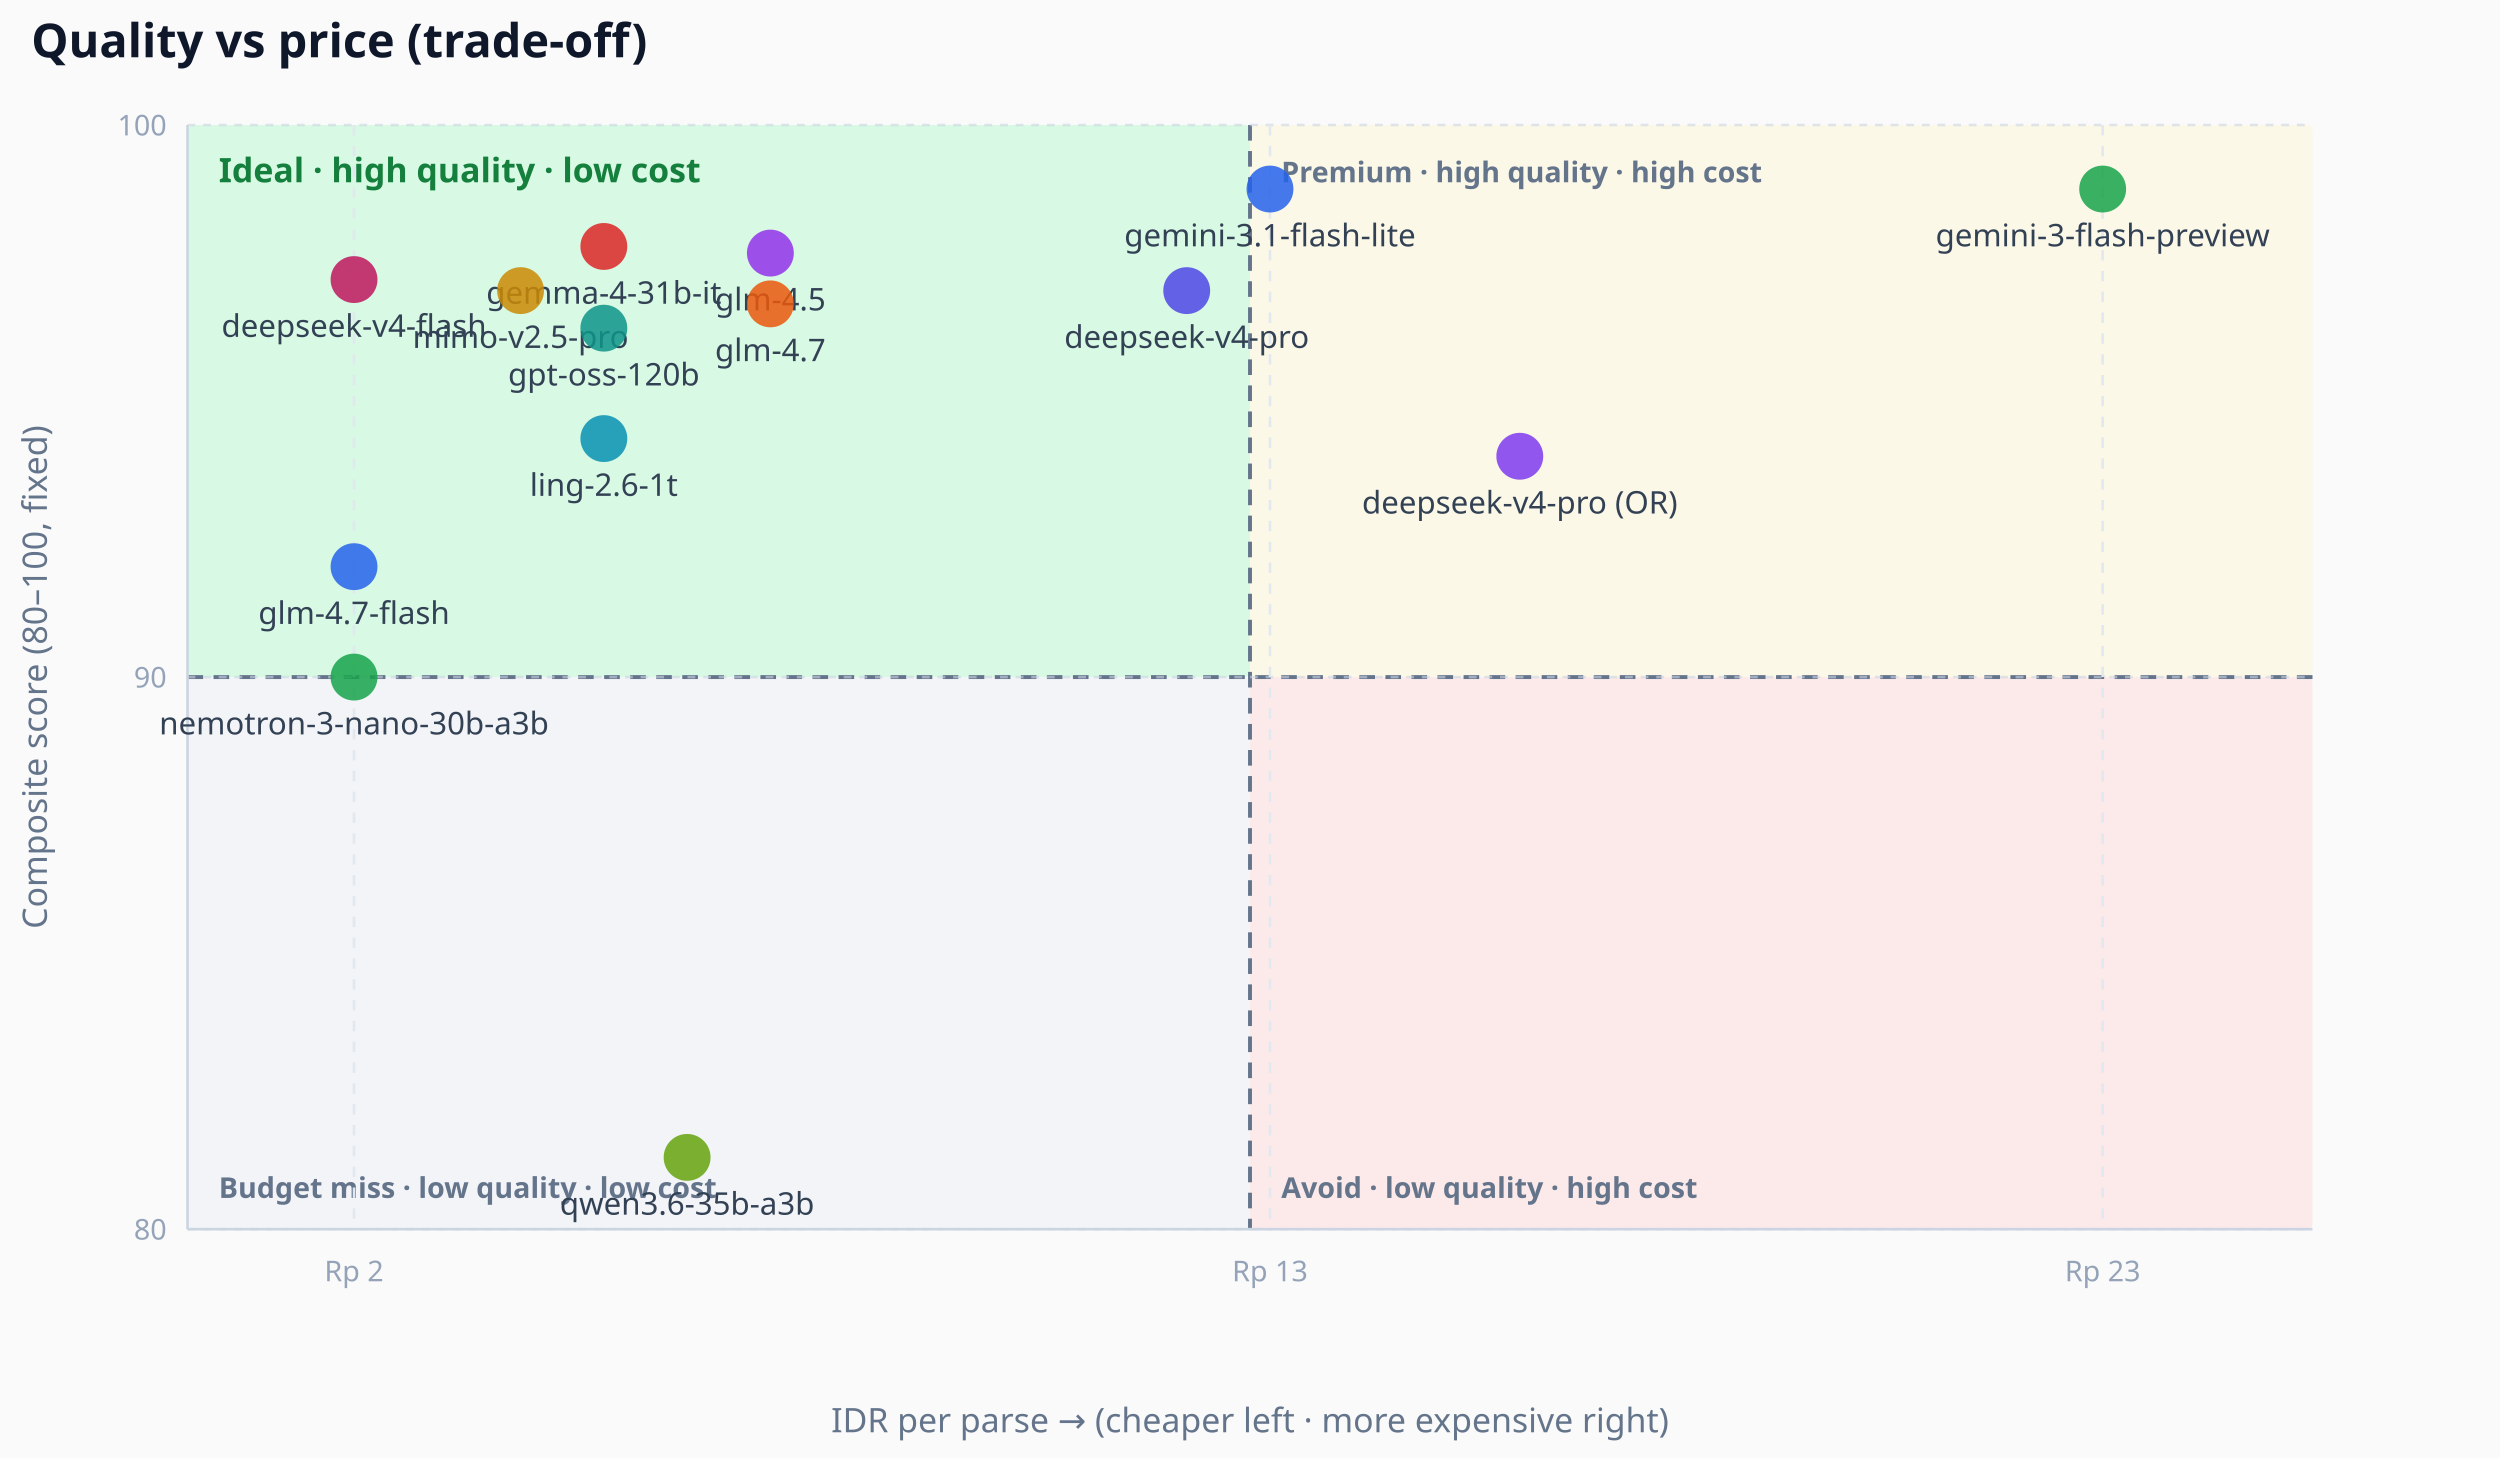
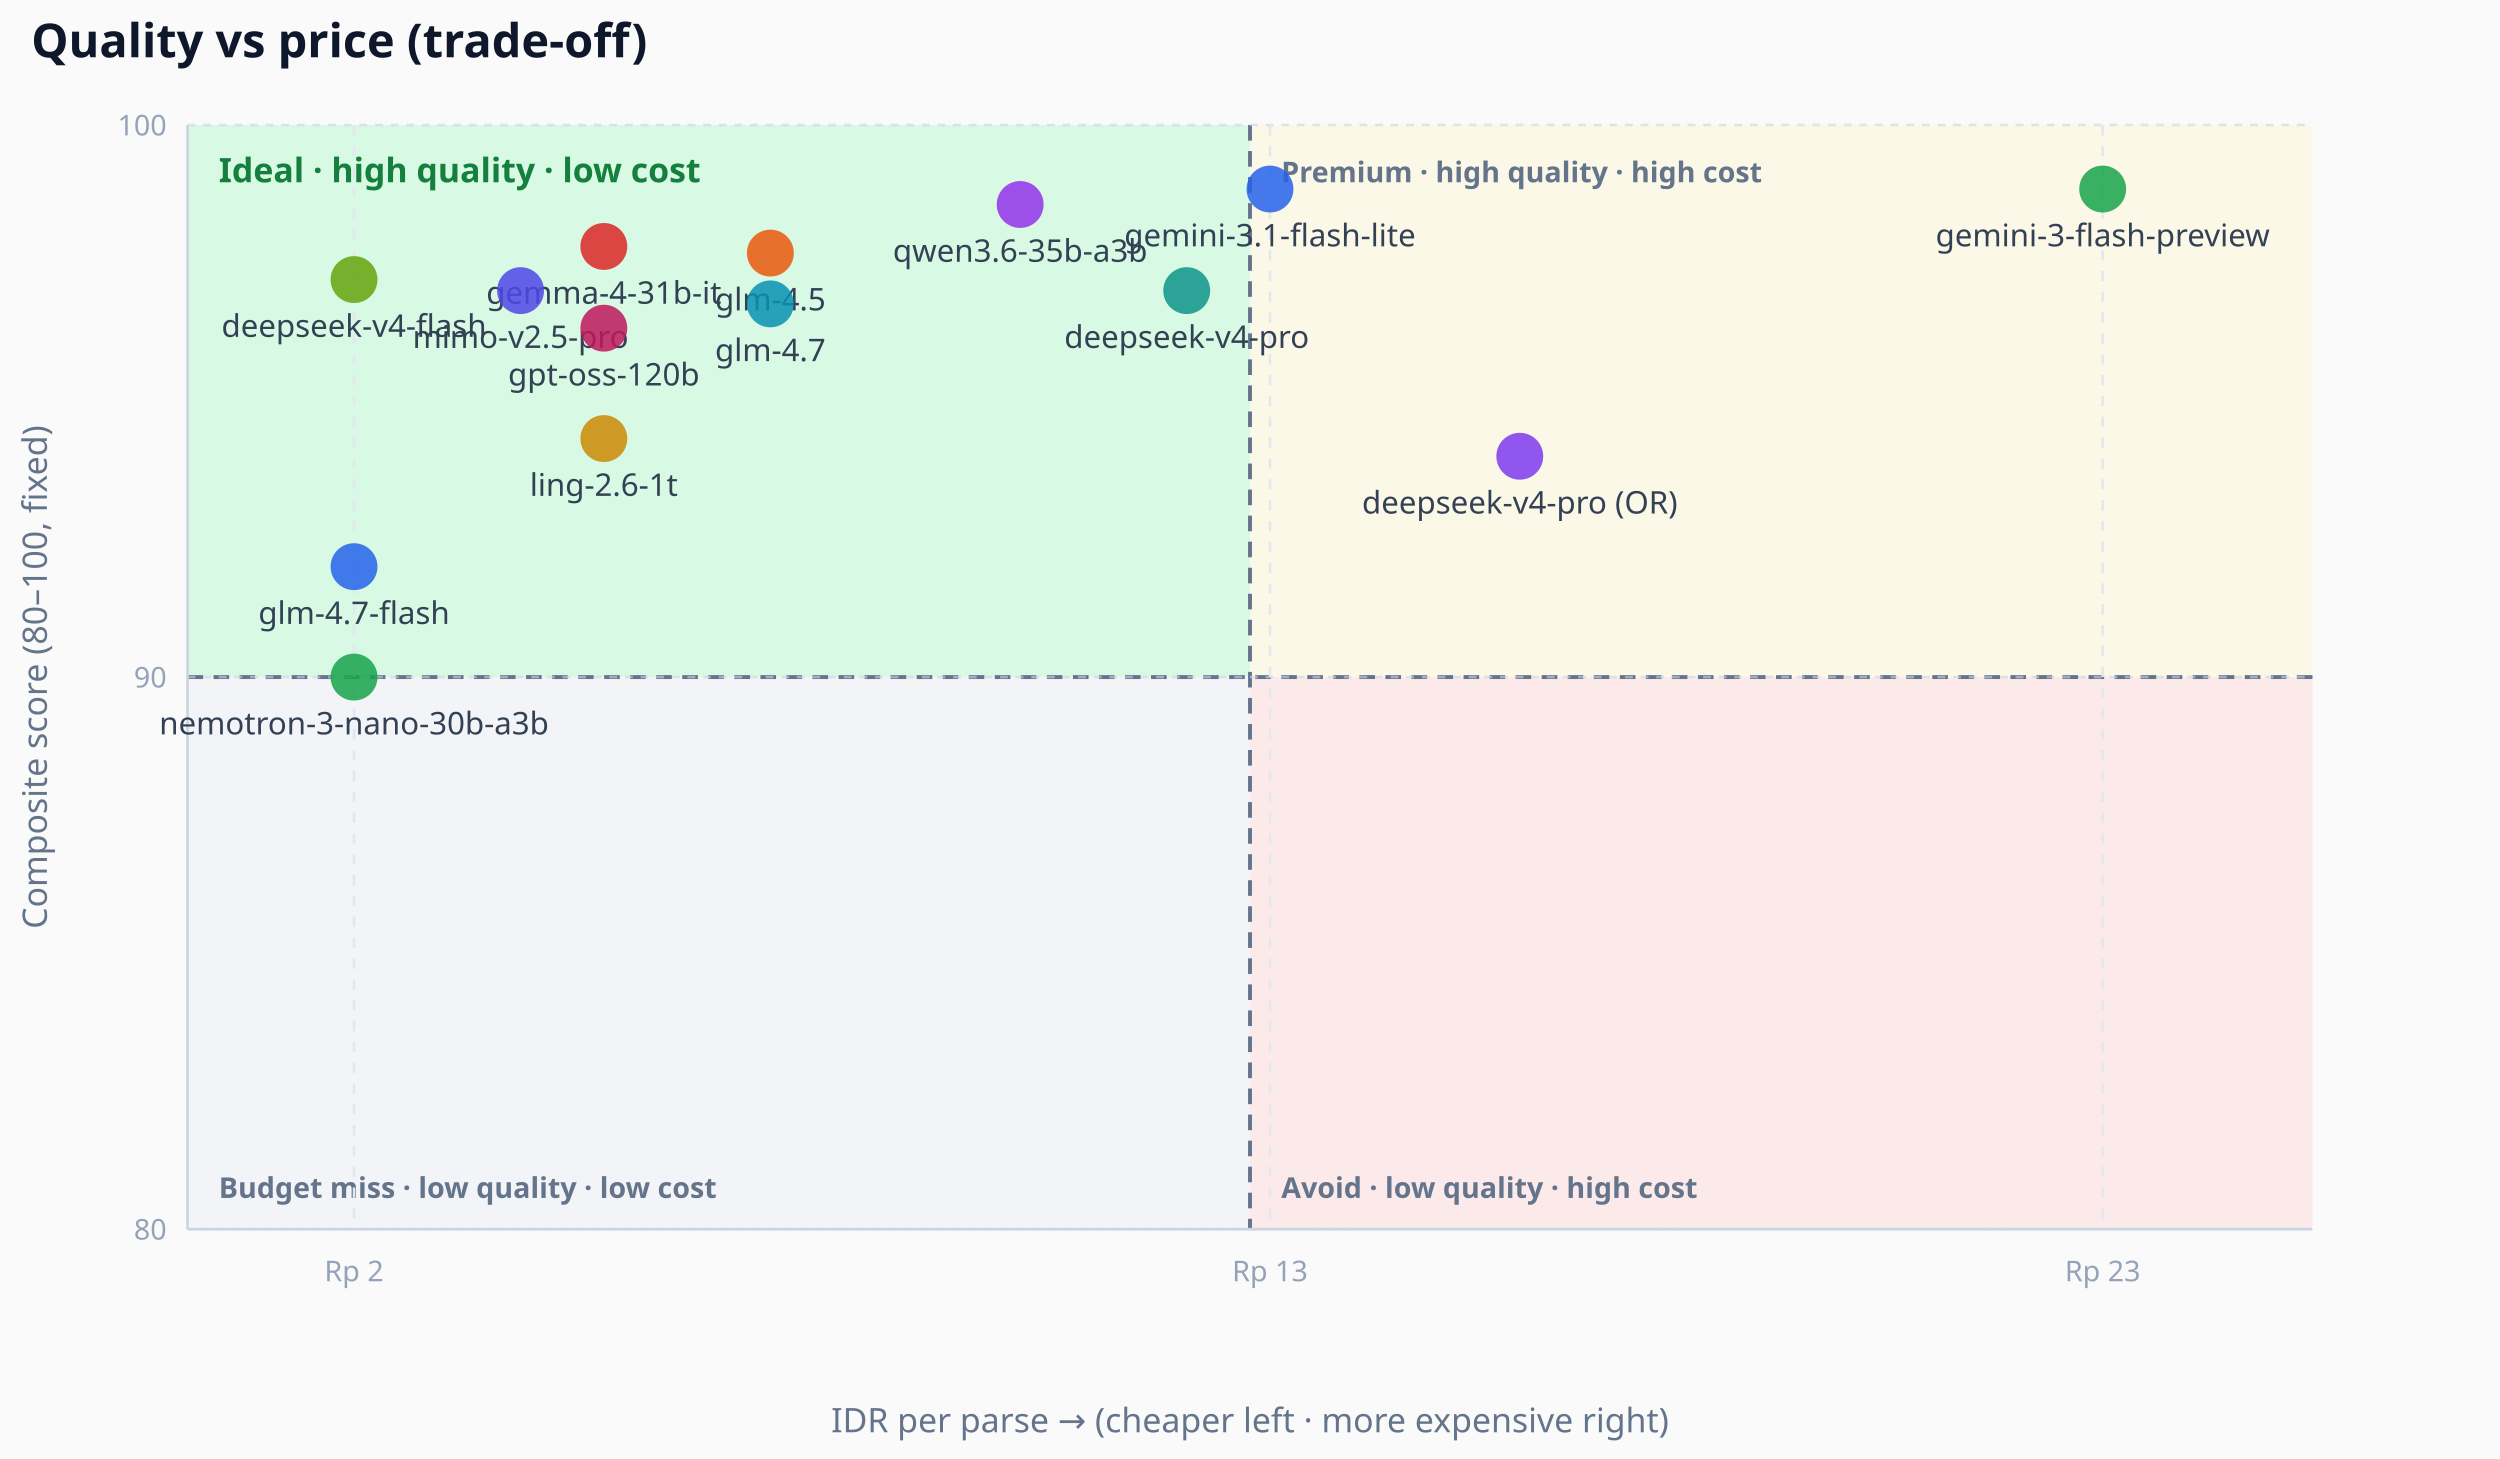
<svg xmlns="http://www.w3.org/2000/svg" viewBox="0 0 960 560" width="960" height="560">
  <style>
    .title { font: 600 18px system-ui, sans-serif; fill: #0f172a; }
    .axis { font: 13px system-ui, sans-serif; fill: #64748b; }
    .tick { font: 11px system-ui, sans-serif; fill: #94a3b8; }
    .dot-label { font: 12px system-ui, sans-serif; fill: #334155; }
    .ideal { font: 700 13px system-ui, sans-serif; fill: #15803d; }
    .quad-label { font: 600 11px system-ui, sans-serif; fill: #64748b; }
  </style>
  <rect width="100%" height="100%" fill="#fafafa" />
  <text x="12" y="22" class="title">Quality vs price (trade-off)</text>
  <rect x="72" y="48" width="408" height="212" fill="#bbf7d0" opacity="0.55" rx="2" />
  <rect x="480" y="48" width="408" height="212" fill="#fef3c7" opacity="0.35" rx="2" />
  <rect x="72" y="260" width="408" height="212" fill="#e2e8f0" opacity="0.35" rx="2" />
  <rect x="480" y="260" width="408" height="212" fill="#fecaca" opacity="0.35" rx="2" />
  <line x1="480" y1="48" x2="480" y2="472" stroke="#64748b" stroke-width="1.5" stroke-dasharray="6 4" />
  <line x1="72" y1="260" x2="888" y2="260" stroke="#64748b" stroke-width="1.5" stroke-dasharray="6 4" />
  <text x="84" y="70" class="ideal">Ideal · high quality · low cost</text>
  <text x="492" y="70" class="quad-label">Premium · high quality · high cost</text>
  <text x="84" y="460" class="quad-label">Budget miss · low quality · low cost</text>
  <text x="492" y="460" class="quad-label">Avoid · low quality · high cost</text>
  <line x1="72" y1="472" x2="888" y2="472" stroke="#cbd5e1" stroke-dasharray="3 3" opacity="0.6" />
  <text x="64" y="476" text-anchor="end" class="tick">80</text>
  <line x1="72" y1="260" x2="888" y2="260" stroke="#cbd5e1" stroke-dasharray="3 3" opacity="0.6" />
  <text x="64" y="264" text-anchor="end" class="tick">90</text>
  <line x1="72" y1="48" x2="888" y2="48" stroke="#cbd5e1" stroke-dasharray="3 3" opacity="0.6" />
  <text x="64" y="52" text-anchor="end" class="tick">100</text>
  <line x1="135.95" y1="48" x2="135.95" y2="472" stroke="#e2e8f0" stroke-dasharray="4 4" />
  <text x="135.95" y="492" text-anchor="middle" class="tick">Rp 2</text>
  <line x1="487.674" y1="48" x2="487.674" y2="472" stroke="#e2e8f0" stroke-dasharray="4 4" />
  <text x="487.674" y="492" text-anchor="middle" class="tick">Rp 13</text>
  <line x1="807.423" y1="48" x2="807.423" y2="472" stroke="#e2e8f0" stroke-dasharray="4 4" />
  <text x="807.423" y="492" text-anchor="middle" class="tick">Rp 23</text>
  <line x1="72" y1="472" x2="888" y2="472" stroke="#cbd5e1" />
  <line x1="72" y1="48" x2="72" y2="472" stroke="#cbd5e1" />
  <text x="480" y="550" text-anchor="middle" class="axis">IDR per parse → (cheaper left · more expensive right)</text>
  <text x="18" y="260" transform="rotate(-90 18 260)" text-anchor="middle" class="axis">Composite score (80–100, fixed)</text>
  <circle cx="487.674" cy="72.592" r="9" fill="#2563eb" opacity="0.85" />
  <text x="487.674" y="94.592" text-anchor="middle" class="dot-label">gemini-3.1-flash-lite</text>
  <circle cx="807.423" cy="72.592" r="9" fill="#16a34a" opacity="0.85" />
  <text x="807.423" y="94.592" text-anchor="middle" class="dot-label">gemini-3-flash-preview</text>
  <circle cx="231.875" cy="94.64" r="9" fill="#dc2626" opacity="0.85" />
  <text x="231.875" y="116.64" text-anchor="middle" class="dot-label">gemma-4-31b-it</text>
-   <circle cx="295.824" cy="97.184" r="9" fill="#9333ea" opacity="0.85" />
+   <circle cx="391.749" cy="78.528" r="9" fill="#9333ea" opacity="0.85" />
+   <text x="391.749" y="100.528" text-anchor="middle" class="dot-label">qwen3.6-35b-a3b</text>
+   <circle cx="295.824" cy="97.184" r="9" fill="#ea580c" opacity="0.85" />
  <text x="295.824" y="119.184" text-anchor="middle" class="dot-label">glm-4.5</text>
-   <circle cx="295.824" cy="116.688" r="9" fill="#ea580c" opacity="0.85" />
+   <circle cx="295.824" cy="116.688" r="9" fill="#0891b2" opacity="0.85" />
  <text x="295.824" y="138.688" text-anchor="middle" class="dot-label">glm-4.7</text>
-   <circle cx="231.875" cy="168.416" r="9" fill="#0891b2" opacity="0.85" />
+   <circle cx="231.875" cy="168.416" r="9" fill="#ca8a04" opacity="0.85" />
  <text x="231.875" y="190.416" text-anchor="middle" class="dot-label">ling-2.6-1t</text>
-   <circle cx="199.9" cy="111.6" r="9" fill="#ca8a04" opacity="0.85" />
+   <circle cx="199.9" cy="111.6" r="9" fill="#4f46e5" opacity="0.85" />
  <text x="199.9" y="133.6" text-anchor="middle" class="dot-label">mimo-v2.5-pro</text>
-   <circle cx="455.699" cy="111.6" r="9" fill="#4f46e5" opacity="0.85" />
+   <circle cx="455.699" cy="111.6" r="9" fill="#0d9488" opacity="0.85" />
  <text x="455.699" y="133.6" text-anchor="middle" class="dot-label">deepseek-v4-pro</text>
-   <circle cx="231.875" cy="126.016" r="9" fill="#0d9488" opacity="0.85" />
+   <circle cx="231.875" cy="126.016" r="9" fill="#be185d" opacity="0.85" />
  <text x="231.875" y="148.016" text-anchor="middle" class="dot-label">gpt-oss-120b</text>
-   <circle cx="135.95" cy="107.36" r="9" fill="#be185d" opacity="0.85" />
+   <circle cx="135.95" cy="107.36" r="9" fill="#65a30d" opacity="0.85" />
  <text x="135.95" y="129.36" text-anchor="middle" class="dot-label">deepseek-v4-flash</text>
-   <circle cx="263.85" cy="444.44" r="9" fill="#65a30d" opacity="0.85" />
-   <text x="263.85" y="466.44" text-anchor="middle" class="dot-label">qwen3.6-35b-a3b</text>
  <circle cx="583.599" cy="175.2" r="9" fill="#7c3aed" opacity="0.85" />
  <text x="583.599" y="197.2" text-anchor="middle" class="dot-label">deepseek-v4-pro (OR)</text>
  <circle cx="135.95" cy="217.6" r="9" fill="#2563eb" opacity="0.85" />
  <text x="135.95" y="239.6" text-anchor="middle" class="dot-label">glm-4.7-flash</text>
  <circle cx="135.95" cy="260" r="9" fill="#16a34a" opacity="0.85" />
  <text x="135.95" y="282" text-anchor="middle" class="dot-label">nemotron-3-nano-30b-a3b</text>
</svg>
